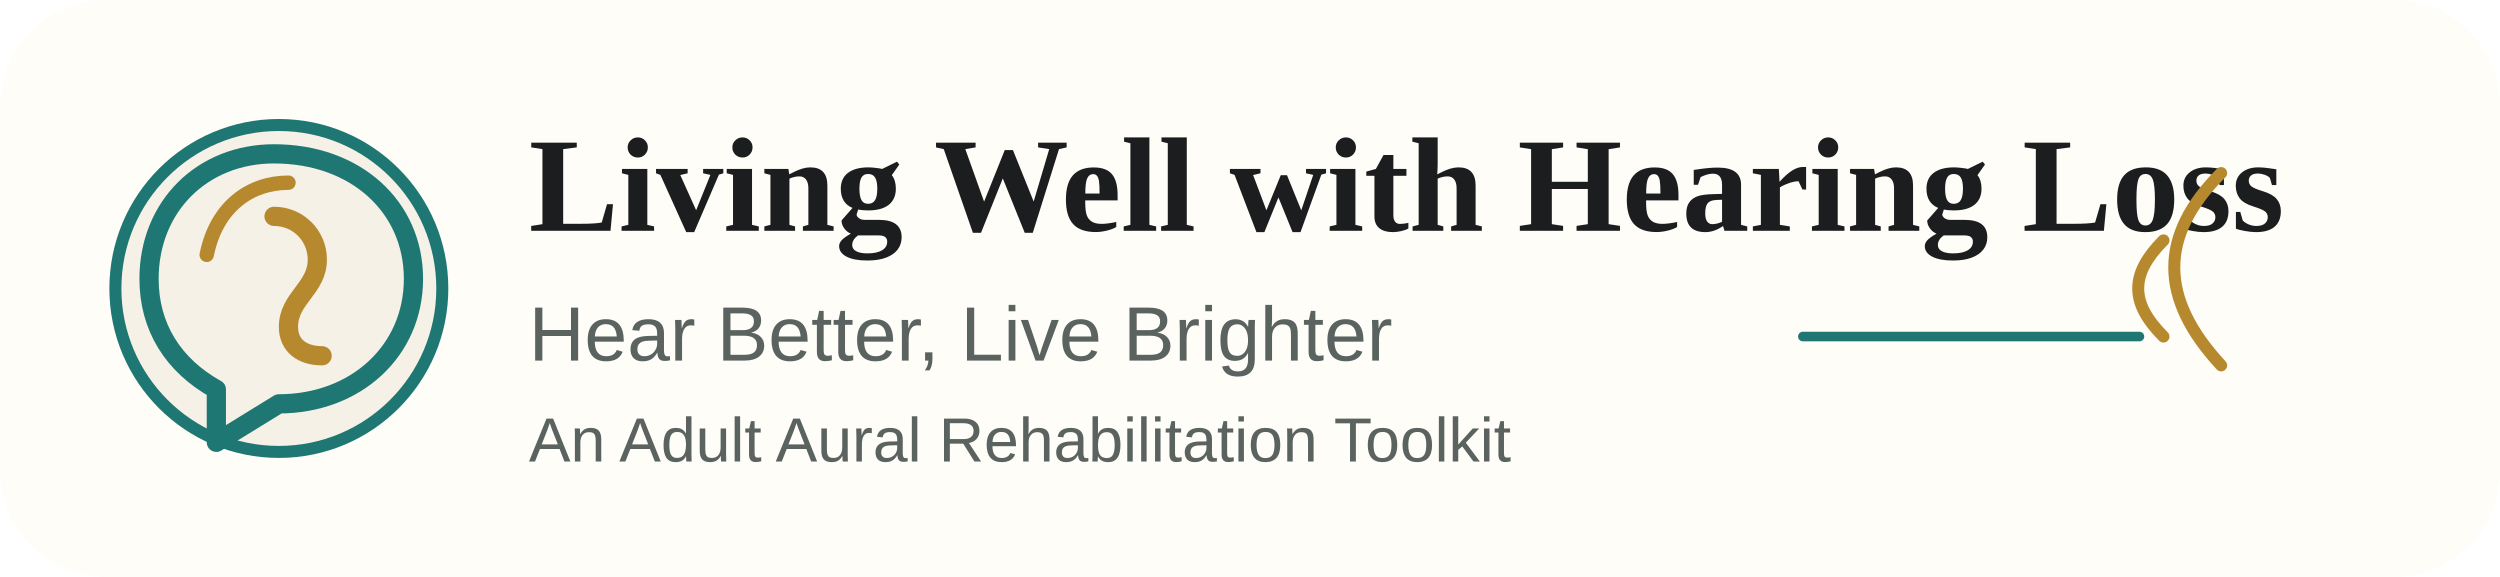
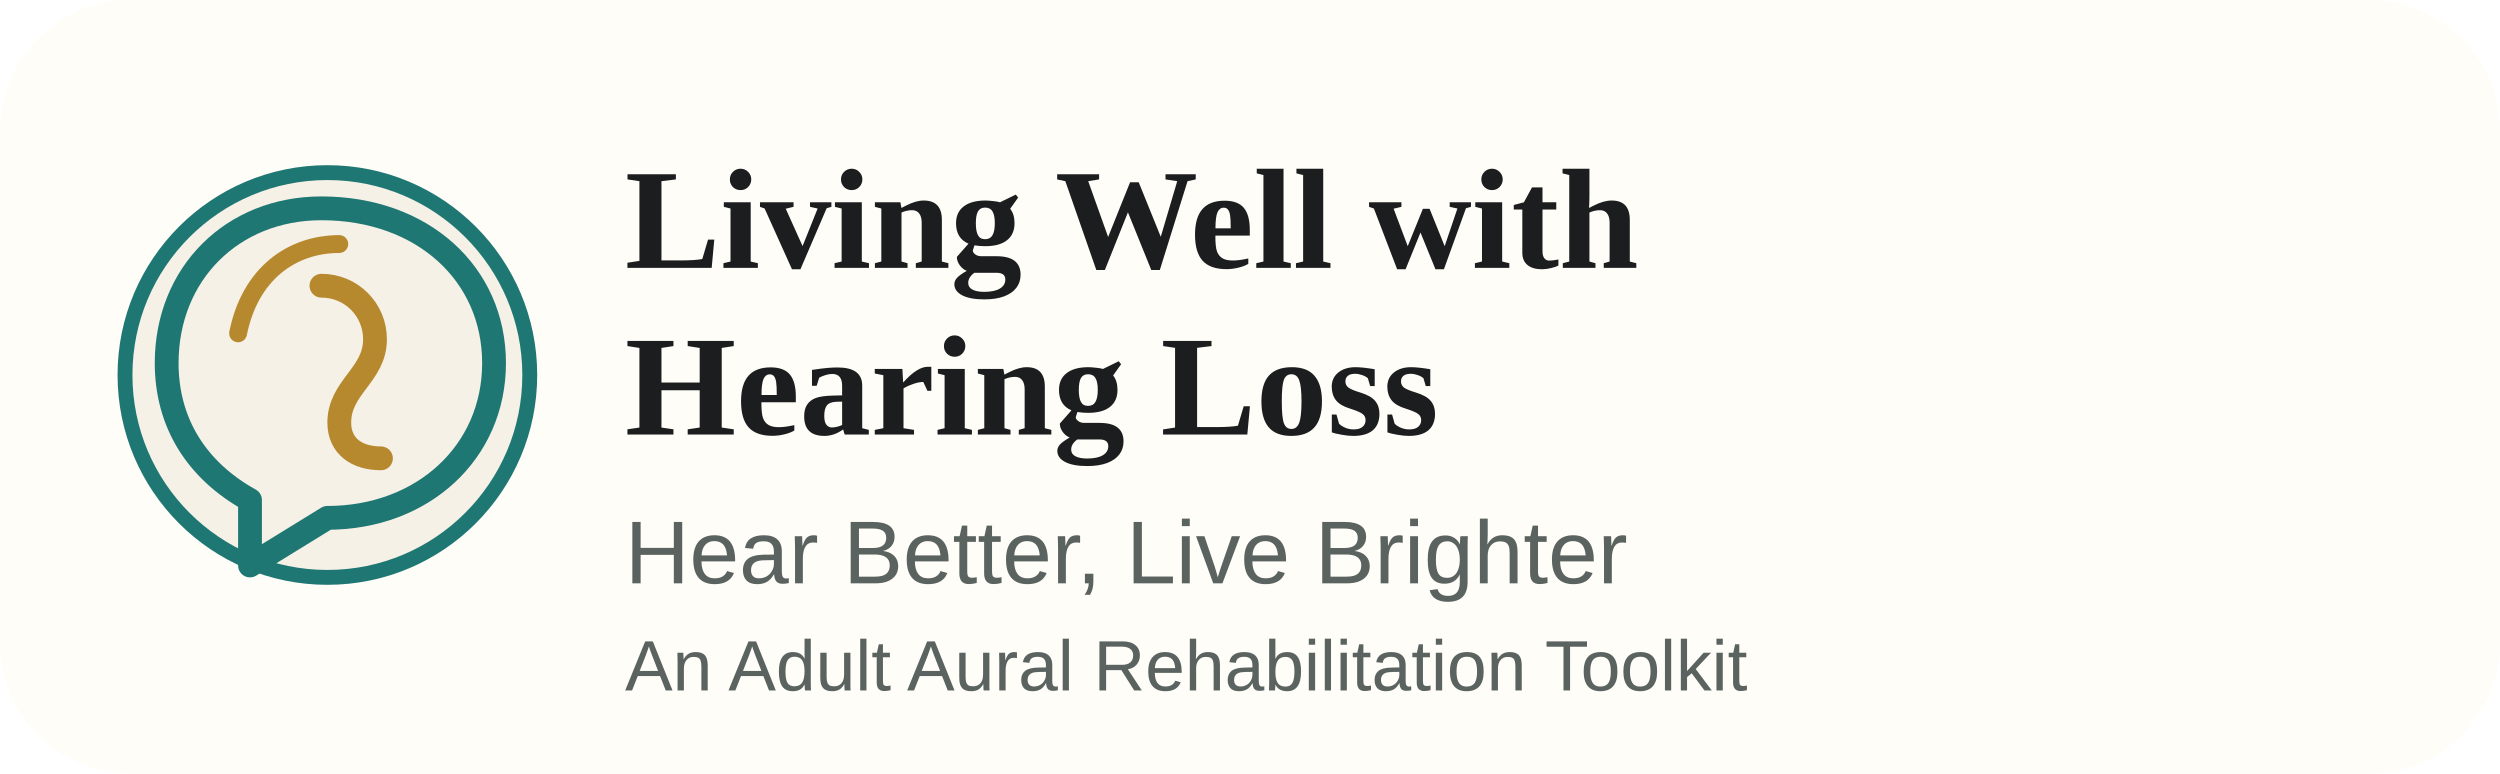
- <svg xmlns="http://www.w3.org/2000/svg" width="520" height="120" viewBox="0 0 520 120" role="img" aria-labelledby="title desc">
-   <rect width="520" height="120" rx="22" fill="#FFFDF8" />
-   <circle cx="58" cy="60" r="34" fill="#F6F1E7" stroke="#1F7773" stroke-width="2.5" />
-   <path d="M57 32c-15 0-26 11-26 26 0 10 5 18 14 23v11l13-8c16 0 28-11 28-26 0-15-12-26-29-26Z" fill="none" stroke="#1F7773" stroke-width="4" stroke-linecap="round" stroke-linejoin="round" />
-   <path d="M57 45c5 0 9 4 9 9 0 6-6 8-6 14 0 4 3 6 7 6" fill="none" stroke="#B7892F" stroke-width="4" stroke-linecap="round" />
-   <path d="M43 53c2-10 9-15 17-15" fill="none" stroke="#B7892F" stroke-width="3" stroke-linecap="round" />
-   <text x="110" y="48" font-family="Georgia, 'Times New Roman', serif" font-size="28" font-weight="700" fill="#1B1D1F">Living Well with Hearing Loss</text>
-   <text x="110" y="75" font-family="Arial, sans-serif" font-size="16" fill="#5B6360">Hear Better, Live Brighter</text>
-   <text x="110" y="96" font-family="Arial, sans-serif" font-size="13" fill="#5B6360">An Adult Aural Rehabilitation Toolkit</text>
-   <path d="M375 70h70" stroke="#1F7773" stroke-width="2" stroke-linecap="round" />
-   <path d="M450 70c-7-7-7-13 0-20" stroke="#B7892F" stroke-width="2.5" fill="none" stroke-linecap="round" />
-   <path d="M462 76c-13-14-13-27 0-40" stroke="#B7892F" stroke-width="2.5" fill="none" stroke-linecap="round" />
+ <svg xmlns="http://www.w3.org/2000/svg" width="420" height="130" viewBox="0 0 420 130" role="img" aria-labelledby="title desc">
+   <rect width="420" height="130" rx="22" fill="#FFFDF8" />
+   <circle cx="55" cy="63" r="34" fill="#F6F1E7" stroke="#1F7773" stroke-width="2.5" />
+   <path d="M54 35c-15 0-26 11-26 26 0 10 5 18 14 23v11l13-8c16 0 28-11 28-26 0-15-12-26-29-26Z" fill="none" stroke="#1F7773" stroke-width="4" stroke-linecap="round" stroke-linejoin="round" />
+   <path d="M54 48c5 0 9 4 9 9 0 6-6 8-6 14 0 4 3 6 7 6" fill="none" stroke="#B7892F" stroke-width="4" stroke-linecap="round" />
+   <path d="M40 56c2-10 9-15 17-15" fill="none" stroke="#B7892F" stroke-width="3" stroke-linecap="round" />
+   <text x="105" y="45" font-family="Georgia, 'Times New Roman', serif" font-size="24" font-weight="700" fill="#1B1D1F">Living Well with</text>
+   <text x="105" y="73" font-family="Georgia, 'Times New Roman', serif" font-size="24" font-weight="700" fill="#1B1D1F">Hearing Loss</text>
+   <text x="105" y="98" font-family="Arial, sans-serif" font-size="15" fill="#5B6360">Hear Better, Live Brighter</text>
+   <text x="105" y="116" font-family="Arial, sans-serif" font-size="12" fill="#5B6360">An Adult Aural Rehabilitation Toolkit</text>
</svg>
